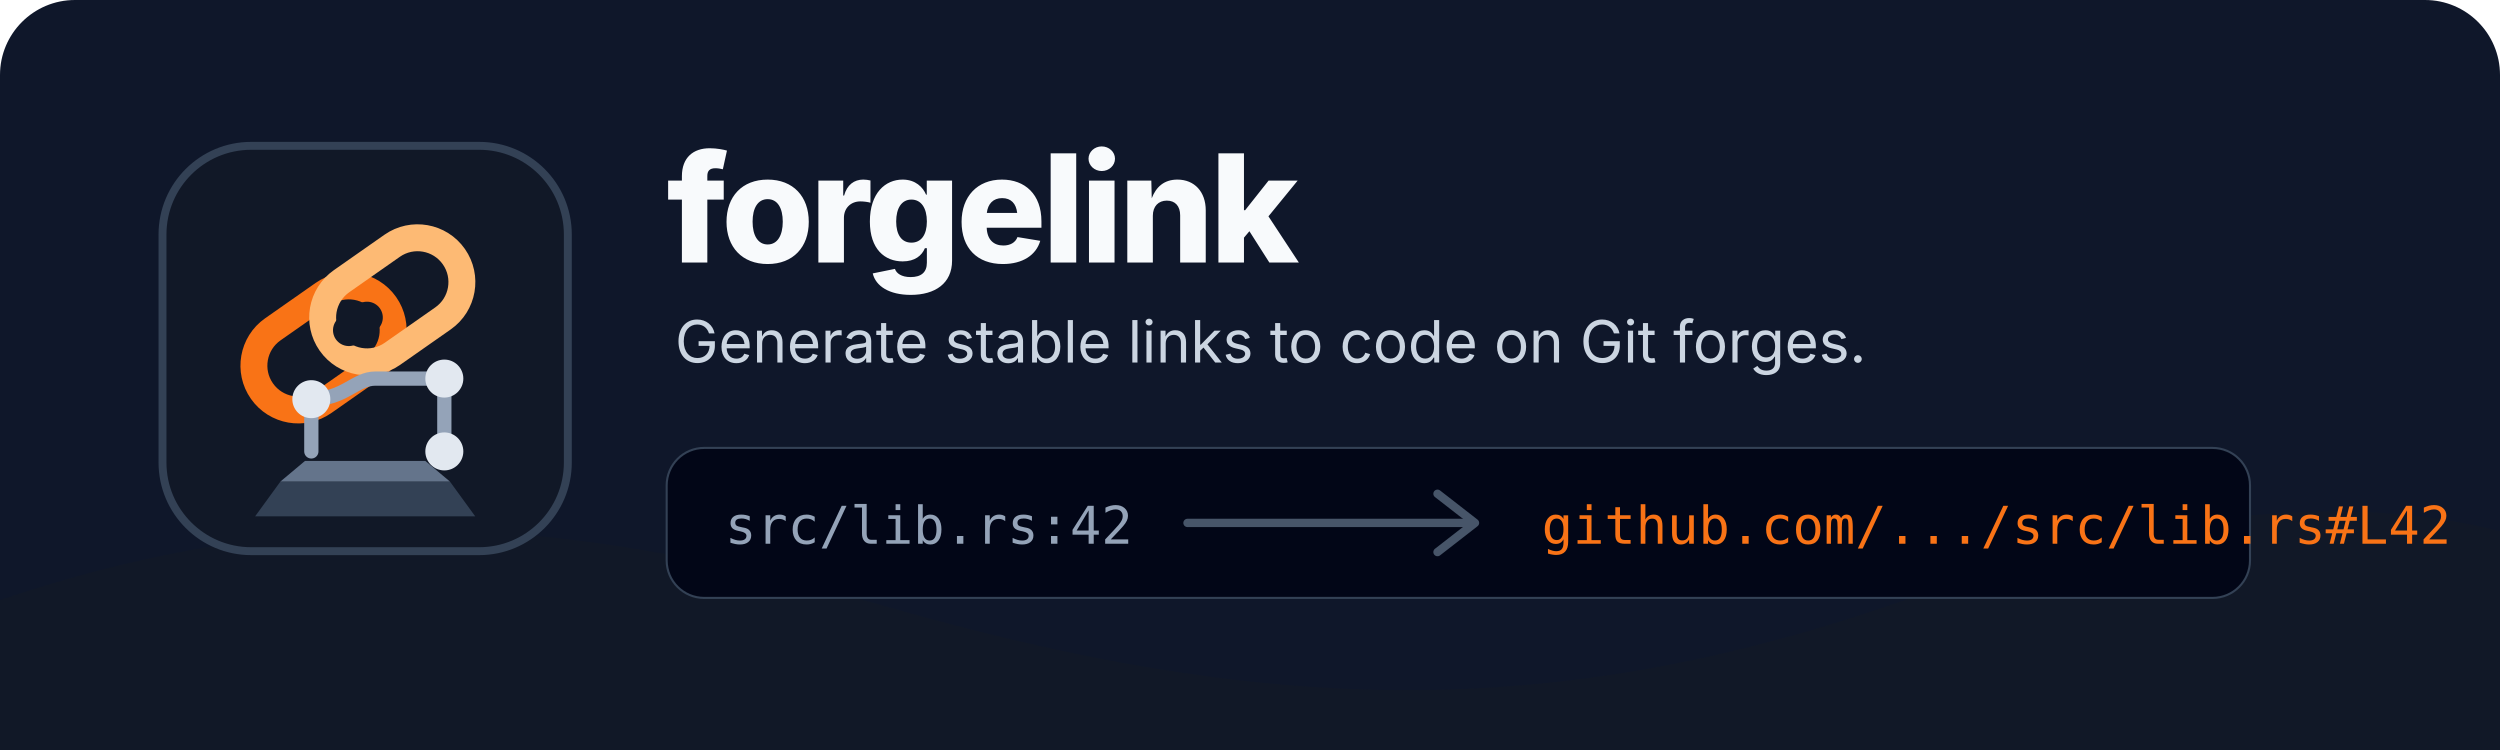
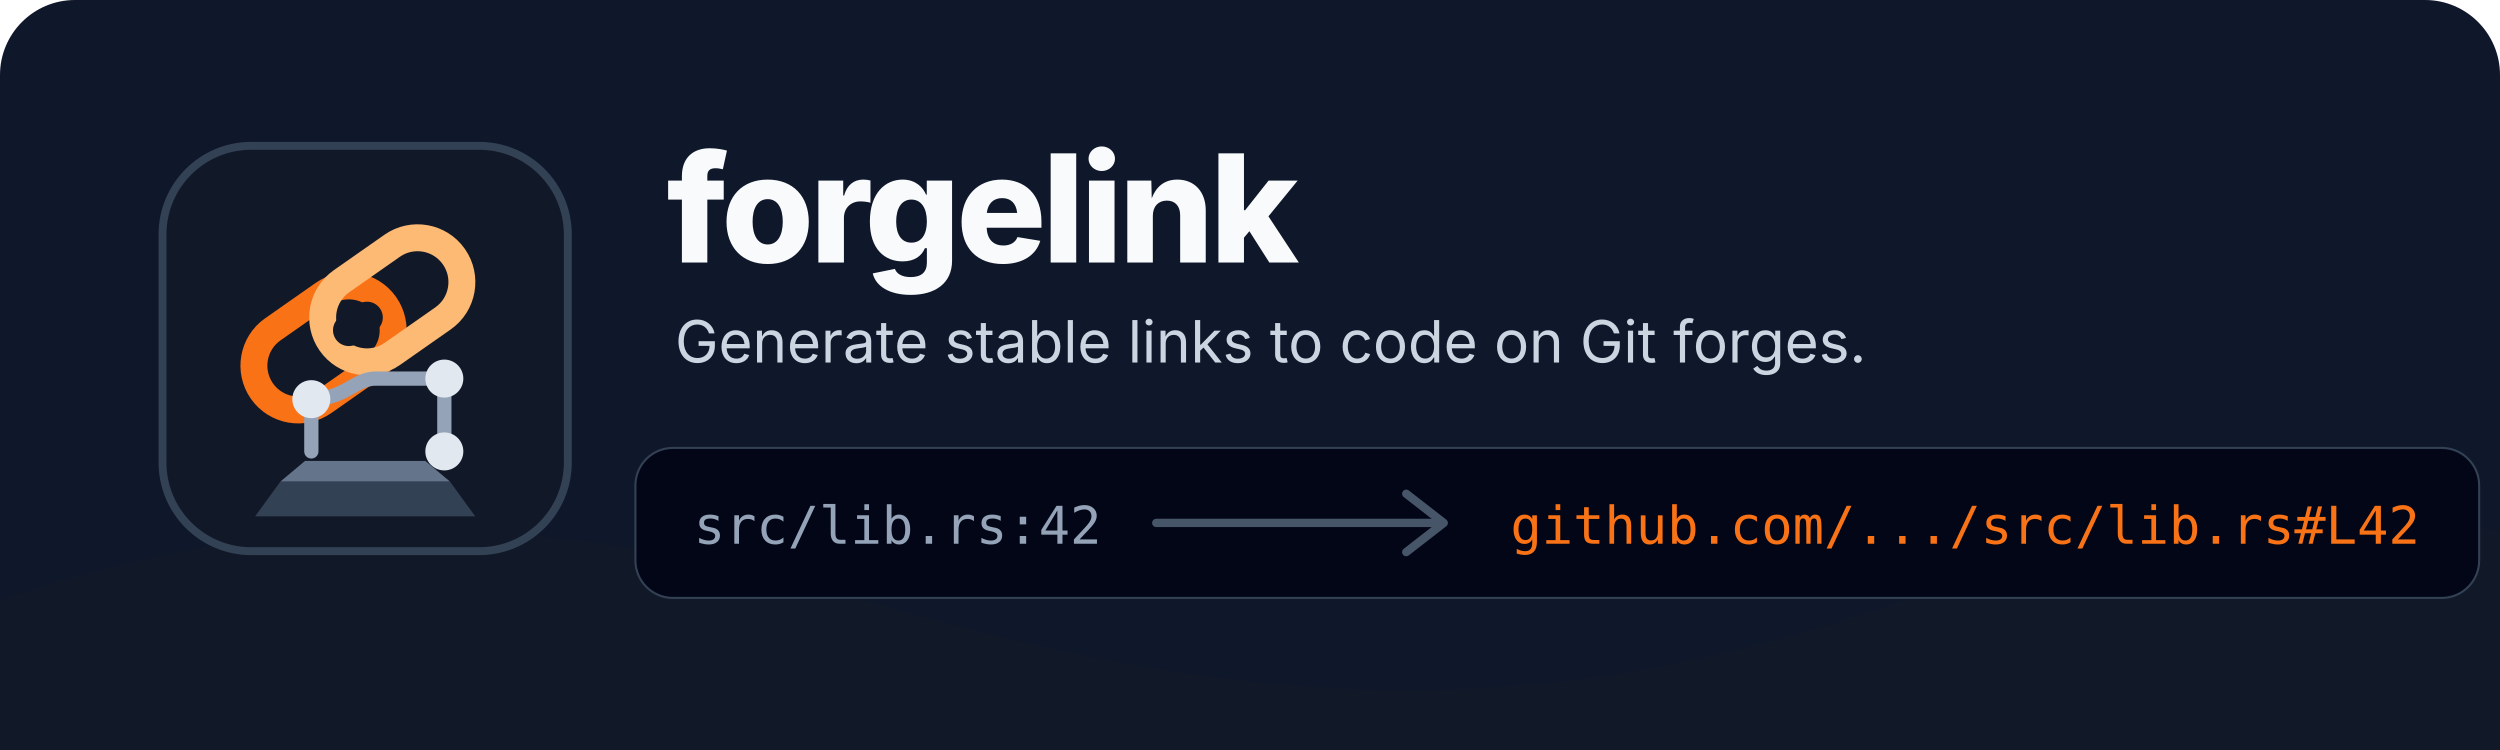
<svg xmlns="http://www.w3.org/2000/svg" width="1200" height="360" viewBox="0 0 1200 360" fill="none" role="img" aria-labelledby="title desc">
  <rect width="1200" height="360" rx="36" fill="#0F172A" />
  <path d="M0 288C154 236 281 250 425 291C603 342 744 349 920 286C1033 245 1126 236 1200 255V360H0V288Z" fill="#111827" />
  <g transform="translate(78 70) scale(.38)">
    <rect width="512" height="512" rx="112" fill="#111827" stroke="#334155" stroke-width="10" />
    <g transform="rotate(-35 256 238)" stroke-linecap="round" stroke-linejoin="round">
      <rect x="108" y="166" width="190" height="112" rx="56" stroke="#F97316" stroke-width="34" />
      <rect x="214" y="166" width="190" height="112" rx="56" stroke="#FDBA74" stroke-width="34" />
      <path d="M242 222h28" stroke="#111827" stroke-width="40" />
    </g>
    <g stroke="#94A3B8" stroke-width="18" stroke-linecap="round" stroke-linejoin="round">
      <path d="M188 320c42 0 55-26 81-26h87" />
      <path d="M188 320v66" />
      <path d="M356 294v92" />
    </g>
    <g fill="#E2E8F0">
      <circle cx="188" cy="320" r="24" />
      <circle cx="356" cy="294" r="24" />
      <circle cx="356" cy="386" r="24" />
    </g>
    <path d="M149 424h214l32 44H117l32-44Z" fill="#334155" />
    <path d="M180 398h152l31 26H149l31-26Z" fill="#64748B" />
  </g>
  <text x="320" y="126" fill="#F8FAFC" font-family="ui-sans-serif, system-ui, -apple-system, BlinkMacSystemFont, Segoe UI, sans-serif" font-size="72" font-weight="800" letter-spacing="-2">
    forgelink
  </text>
  <text x="324" y="174" fill="#CBD5E1" font-family="ui-sans-serif, system-ui, -apple-system, BlinkMacSystemFont, Segoe UI, sans-serif" font-size="28">
    Generate stable links to code on Git forges.
  </text>
-   <g transform="translate(320 215)">
-     <rect width="760" height="72" rx="18" fill="#020617" stroke="#334155" />
+   <g transform="translate(305 215)">
+     <rect width="885" height="72" rx="18" fill="#020617" stroke="#334155" />
    <text x="28" y="46" fill="#94A3B8" font-family="ui-monospace, SFMono-Regular, Menlo, Monaco, Consolas, monospace" font-size="25">
      src/lib.rs:42
    </text>
    <path d="M250 36h135" stroke="#475569" stroke-width="4" stroke-linecap="round" />
    <path d="M370 22l18 14-18 14" stroke="#475569" stroke-width="4" stroke-linecap="round" stroke-linejoin="round" />
    <text x="420" y="46" fill="#F97316" font-family="ui-monospace, SFMono-Regular, Menlo, Monaco, Consolas, monospace" font-size="25">
      github.com/.../src/lib.rs#L42
    </text>
  </g>
</svg>
